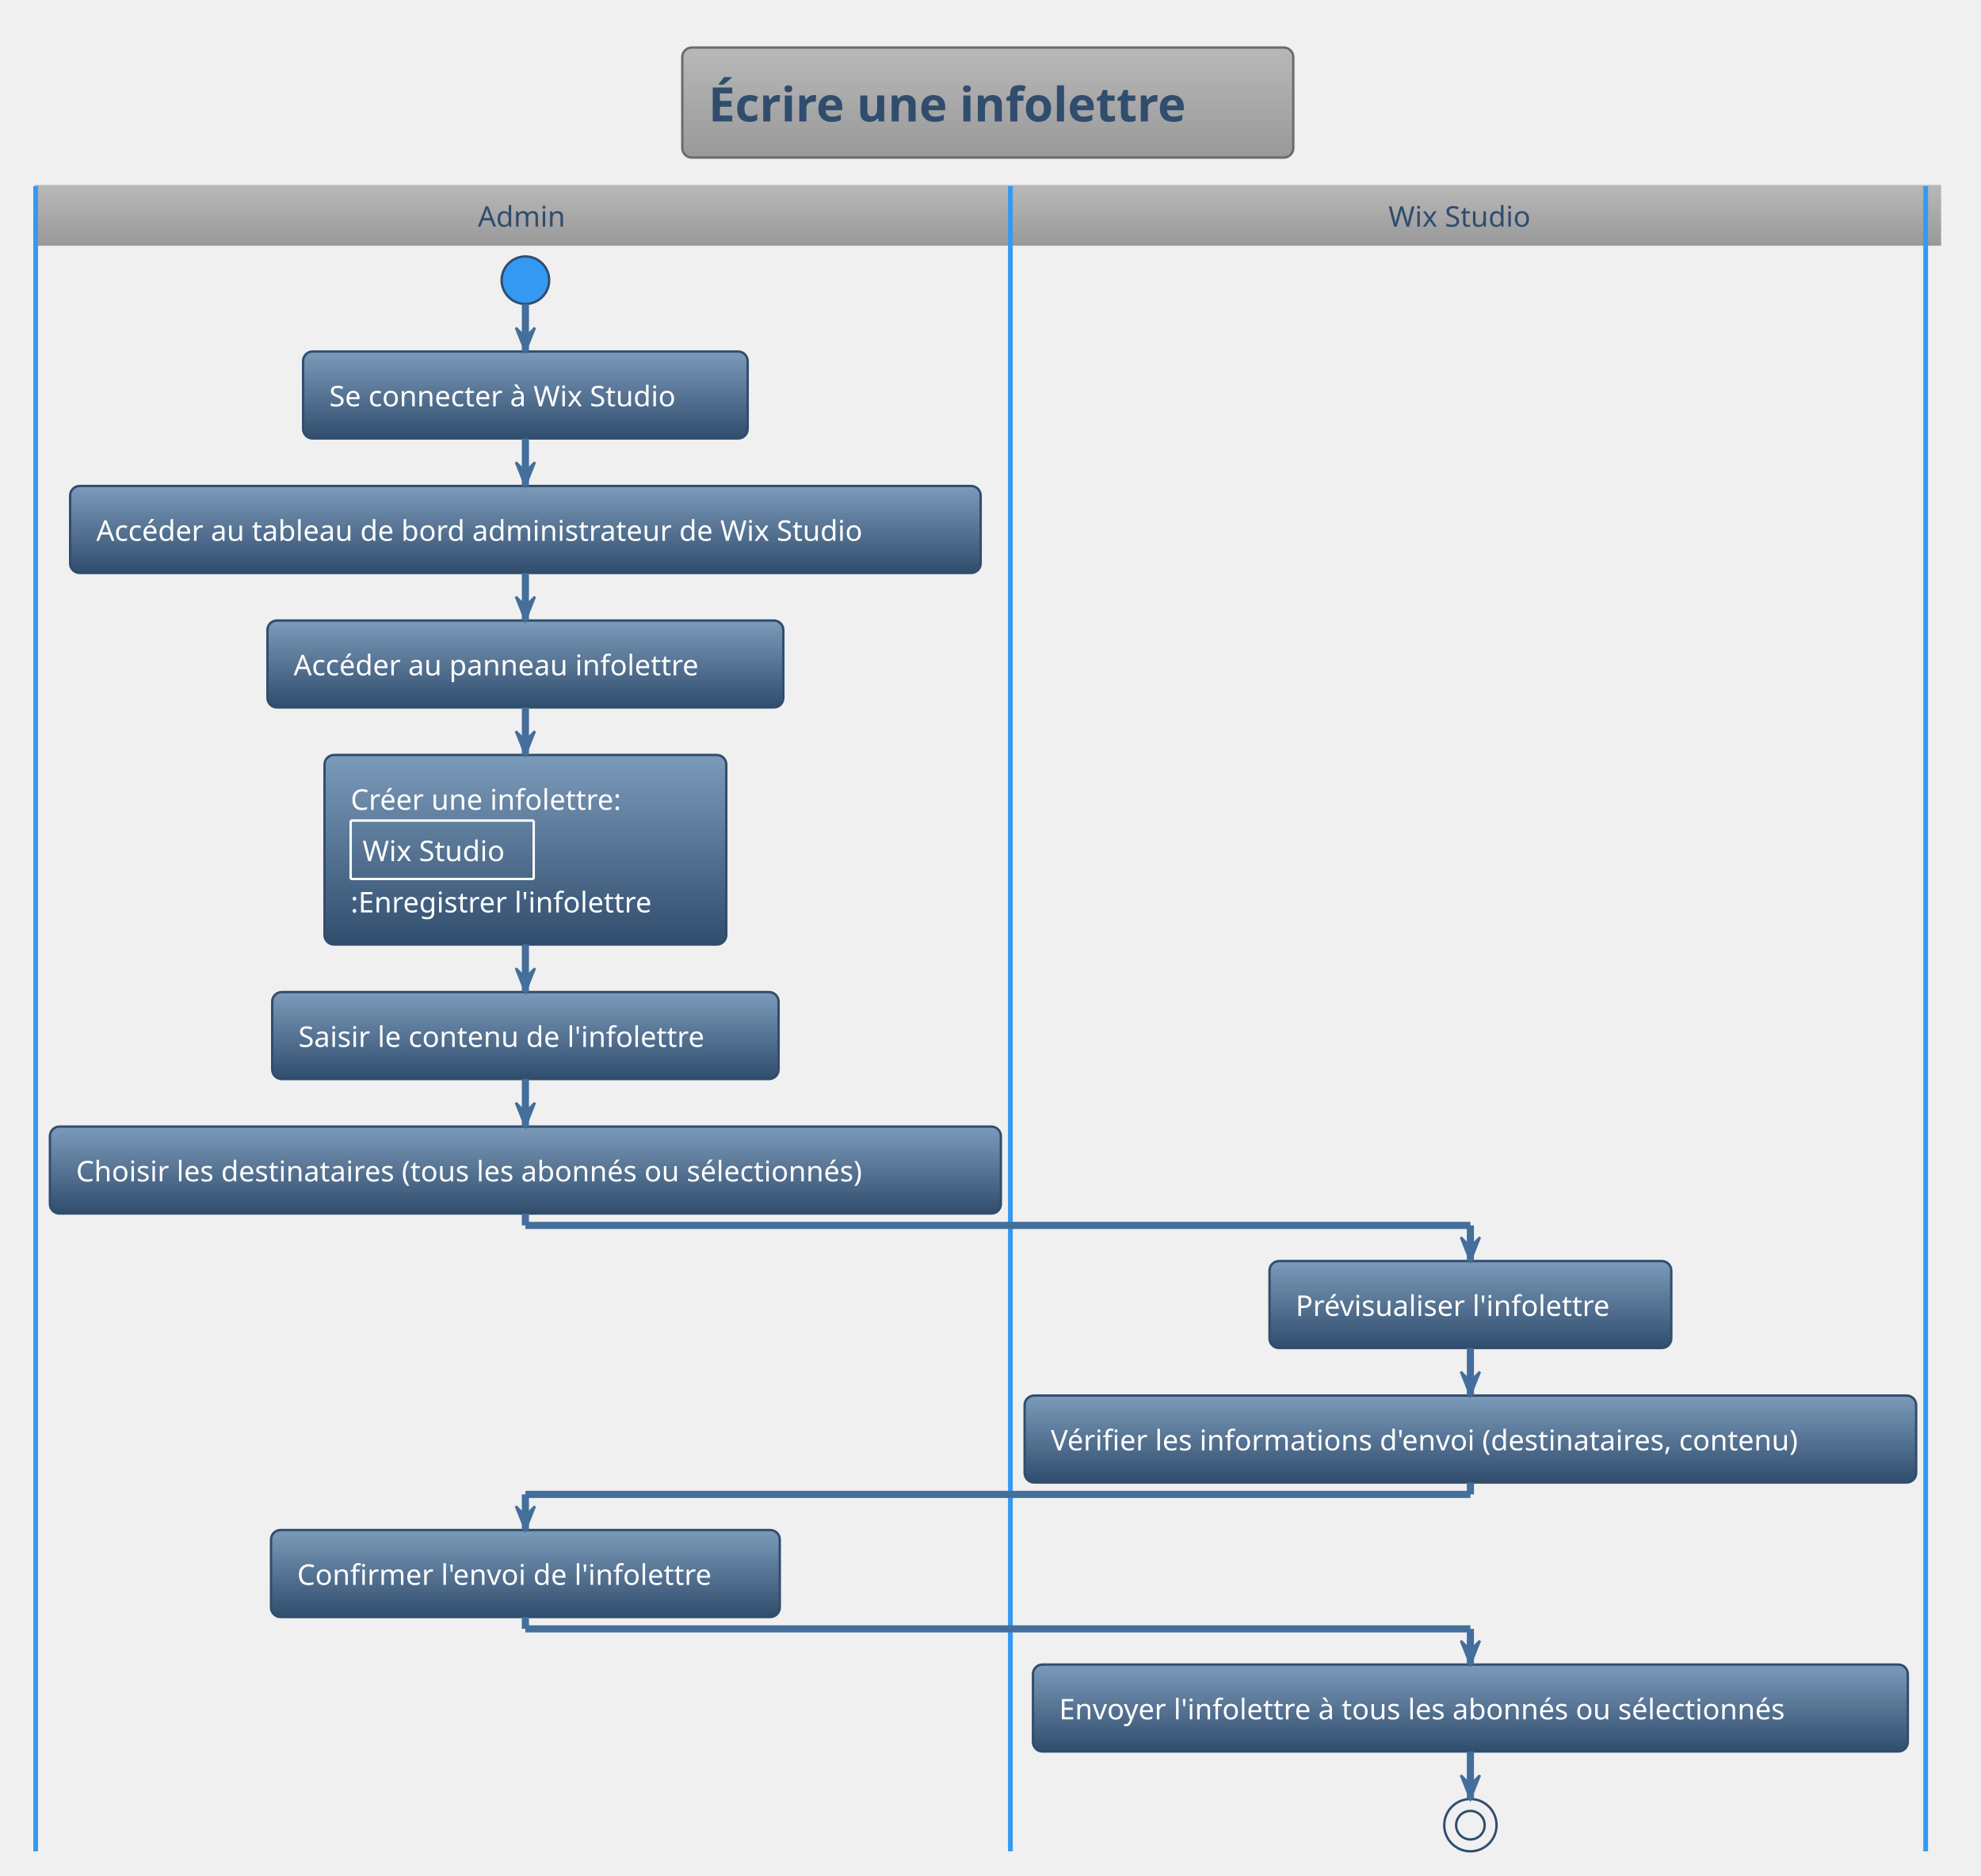
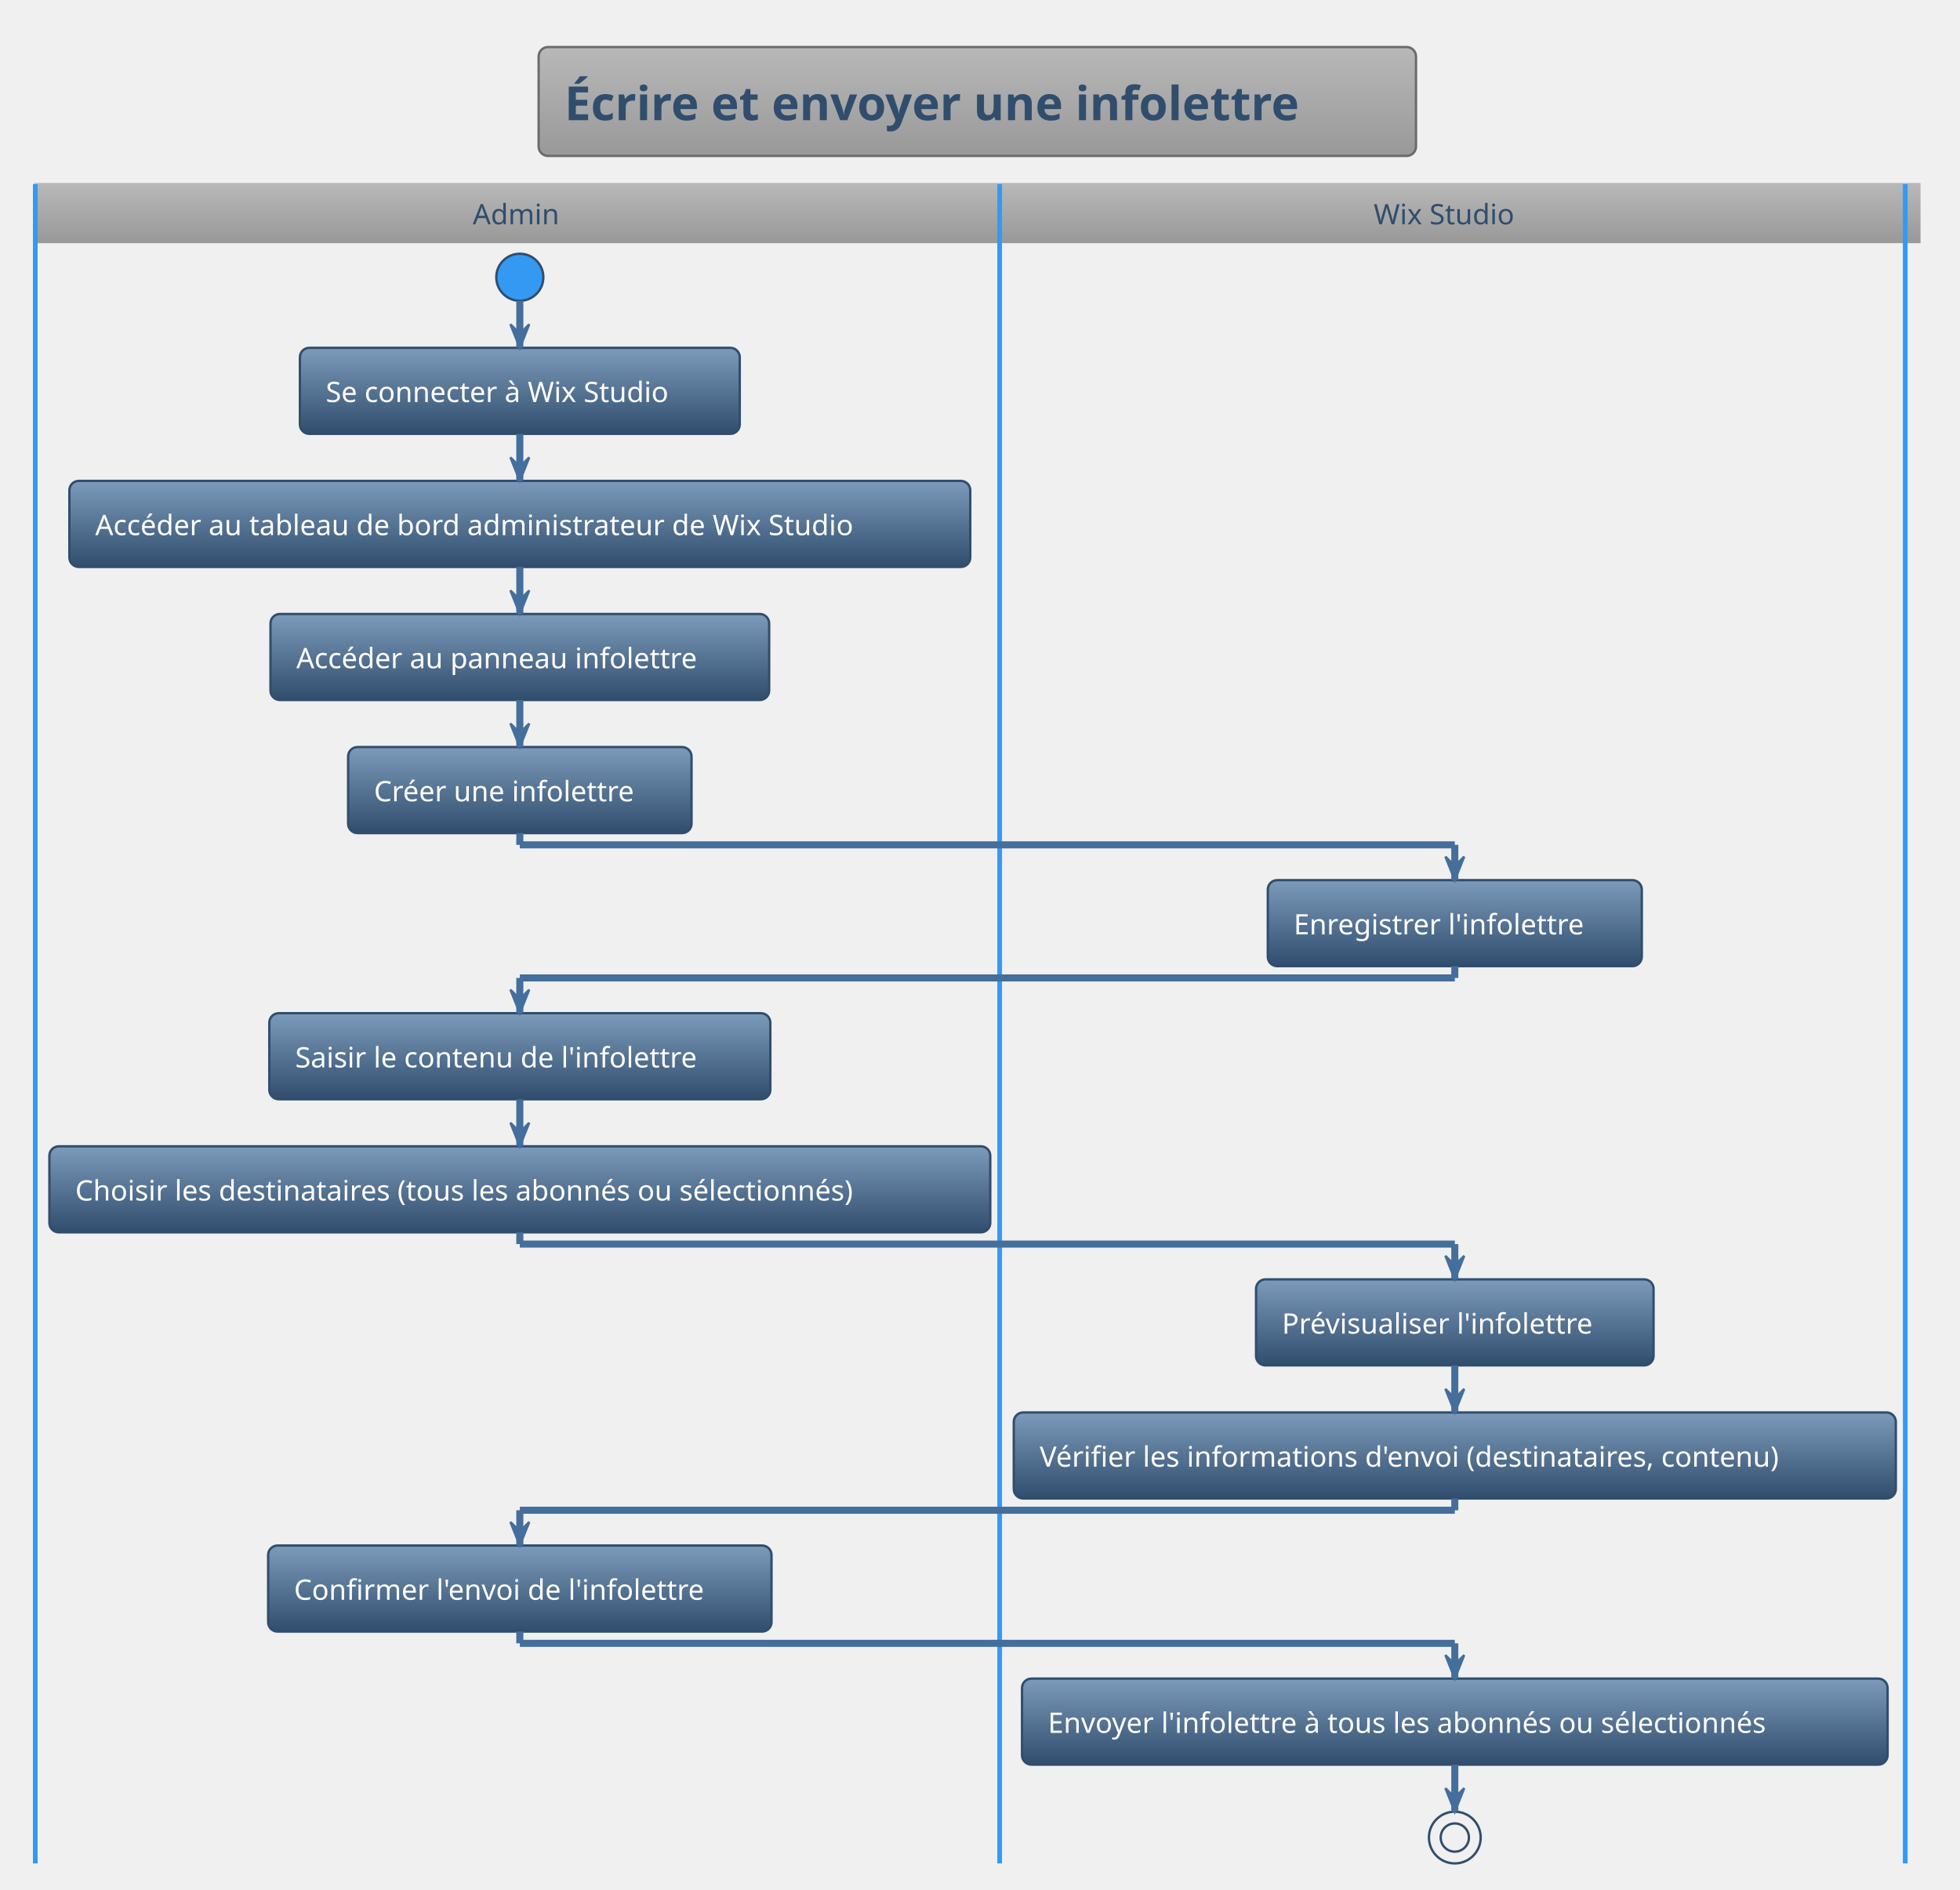
- <svg xmlns="http://www.w3.org/2000/svg" contentStyleType="text/css" height="822.917px" preserveAspectRatio="none" style="width:868px;height:822px;" version="1.1" viewBox="0 0 868 822" width="868.75px" zoomAndPan="magnify">
+ <svg xmlns="http://www.w3.org/2000/svg" contentStyleType="text/css" height="837.5px" preserveAspectRatio="none" style="width:868px;height:837px;" version="1.1" viewBox="0 0 868 837" width="868.75px" zoomAndPan="magnify">
  <defs>
-     <linearGradient id="g14mejnvgu7db60" x1="50%" x2="50%" y1="0%" y2="100%">
+     <linearGradient id="gn3krout50z3i0" x1="50%" x2="50%" y1="0%" y2="100%">
      <stop offset="0%" stop-color="#B8B8B8" />
      <stop offset="100%" stop-color="#999999" />
    </linearGradient>
-     <linearGradient id="g14mejnvgu7db61" x1="50%" x2="50%" y1="0%" y2="100%">
+     <linearGradient id="gn3krout50z3i1" x1="50%" x2="50%" y1="0%" y2="100%">
      <stop offset="0%" stop-color="#7C9AB9" />
      <stop offset="100%" stop-color="#304D6D" />
    </linearGradient>
  </defs>
  <g>
-     <rect fill="url(#g14mejnvgu7db60)" height="48.236" id="_title" rx="4.167" ry="4.167" style="stroke:#6B6B6B;stroke-width:1.042;" width="267.708" x="298.958" y="20.833" />
-     <text fill="#304D6D" font-family="Verdana" font-size="20.833" font-weight="bold" lengthAdjust="spacing" textLength="244.792" x="310.417" y="53.237">Écrire une infolettre</text>
-     <rect fill="url(#g14mejnvgu7db60)" height="25.608" style="stroke:url(#g14mejnvgu7db60);stroke-width:1.042;" width="834.375" x="15.625" y="81.569" />
+     <rect fill="url(#gn3krout50z3i0)" height="48.236" id="_title" rx="4.167" ry="4.167" style="stroke:#6B6B6B;stroke-width:1.042;" width="388.542" x="238.542" y="20.833" />
+     <text fill="#304D6D" font-family="Verdana" font-size="20.833" font-weight="bold" lengthAdjust="spacing" textLength="365.625" x="250" y="53.237">Écrire et envoyer une infolettre</text>
+     <rect fill="url(#gn3krout50z3i0)" height="25.608" style="stroke:url(#gn3krout50z3i0);stroke-width:1.042;" width="834.375" x="15.625" y="81.569" />
    <ellipse cx="230.208" cy="122.803" fill="#3399F3" rx="10.417" ry="10.417" style="stroke:#304D6D;stroke-width:1.042;" />
-     <rect fill="url(#g14mejnvgu7db61)" height="38.108" rx="4.167" ry="4.167" style="stroke:#304D6D;stroke-width:1.042;" width="194.792" x="132.812" y="154.053" />
+     <rect fill="url(#gn3krout50z3i1)" height="38.108" rx="4.167" ry="4.167" style="stroke:#304D6D;stroke-width:1.042;" width="194.792" x="132.812" y="154.053" />
    <text fill="#FFFFFF" font-family="Verdana" font-size="12.5" lengthAdjust="spacing" textLength="171.875" x="144.271" y="178.078">Se connecter à Wix Studio</text>
-     <rect fill="url(#g14mejnvgu7db61)" height="38.108" rx="4.167" ry="4.167" style="stroke:#304D6D;stroke-width:1.042;" width="398.958" x="30.729" y="212.994" />
+     <rect fill="url(#gn3krout50z3i1)" height="38.108" rx="4.167" ry="4.167" style="stroke:#304D6D;stroke-width:1.042;" width="398.958" x="30.729" y="212.994" />
    <text fill="#FFFFFF" font-family="Verdana" font-size="12.5" lengthAdjust="spacing" textLength="376.042" x="42.188" y="237.02">Accéder au tableau de bord administrateur de Wix Studio</text>
-     <rect fill="url(#g14mejnvgu7db61)" height="38.108" rx="4.167" ry="4.167" style="stroke:#304D6D;stroke-width:1.042;" width="226.042" x="117.188" y="271.936" />
-     <text fill="#FFFFFF" font-family="Verdana" font-size="12.5" lengthAdjust="spacing" textLength="203.125" x="128.646" y="295.962">Accéder au panneau infolettre</text>
-     <rect fill="url(#g14mejnvgu7db61)" height="83.075" rx="4.167" ry="4.167" style="stroke:#304D6D;stroke-width:1.042;" width="176.042" x="142.188" y="330.878" />
-     <text fill="#FFFFFF" font-family="Verdana" font-size="12.5" lengthAdjust="spacing" textLength="139.583" x="153.646" y="354.903">Créer une infolettre:</text>
-     <text fill="#FFFFFF" font-family="Verdana" font-size="12.5" lengthAdjust="spacing" textLength="69.792" x="158.854" y="377.387">Wix Studio</text>
-     <line style="stroke:#FFFFFF;stroke-width:1.042;" x1="153.646" x2="233.854" y1="359.611" y2="359.611" />
-     <line style="stroke:#FFFFFF;stroke-width:1.042;" x1="153.646" x2="233.854" y1="385.219" y2="385.219" />
-     <line style="stroke:#FFFFFF;stroke-width:1.042;" x1="153.646" x2="153.646" y1="359.611" y2="385.219" />
-     <line style="stroke:#FFFFFF;stroke-width:1.042;" x1="233.854" x2="233.854" y1="359.611" y2="385.219" />
-     <text fill="#FFFFFF" font-family="Verdana" font-size="12.5" lengthAdjust="spacing" textLength="153.125" x="153.646" y="399.87">:Enregistrer l'infolettre</text>
-     <rect fill="url(#g14mejnvgu7db61)" height="38.108" rx="4.167" ry="4.167" style="stroke:#304D6D;stroke-width:1.042;" width="221.875" x="119.271" y="434.786" />
-     <text fill="#FFFFFF" font-family="Verdana" font-size="12.5" lengthAdjust="spacing" textLength="198.958" x="130.729" y="458.811">Saisir le contenu de l'infolettre</text>
-     <rect fill="url(#g14mejnvgu7db61)" height="38.108" rx="4.167" ry="4.167" style="stroke:#304D6D;stroke-width:1.042;" width="416.667" x="21.875" y="493.728" />
-     <text fill="#FFFFFF" font-family="Verdana" font-size="12.5" lengthAdjust="spacing" textLength="393.75" x="33.333" y="517.753">Choisir les destinataires (tous les abonnés ou sélectionnés)</text>
-     <rect fill="url(#g14mejnvgu7db61)" height="38.108" rx="4.167" ry="4.167" style="stroke:#304D6D;stroke-width:1.042;" width="222.917" x="118.75" y="670.553" />
-     <text fill="#FFFFFF" font-family="Verdana" font-size="12.5" lengthAdjust="spacing" textLength="200" x="130.208" y="694.578">Confirmer l'envoi de l'infolettre</text>
-     <line style="stroke:#3399F3;stroke-width:2.083;" x1="15.625" x2="15.625" y1="81.569" y2="811.352" />
-     <rect fill="url(#g14mejnvgu7db61)" height="38.108" rx="4.167" ry="4.167" style="stroke:#304D6D;stroke-width:1.042;" width="176.042" x="556.25" y="552.669" />
-     <text fill="#FFFFFF" font-family="Verdana" font-size="12.5" lengthAdjust="spacing" textLength="153.125" x="567.708" y="576.695">Prévisualiser l'infolettre</text>
-     <rect fill="url(#g14mejnvgu7db61)" height="38.108" rx="4.167" ry="4.167" style="stroke:#304D6D;stroke-width:1.042;" width="390.625" x="448.958" y="611.611" />
-     <text fill="#FFFFFF" font-family="Verdana" font-size="12.5" lengthAdjust="spacing" textLength="367.708" x="460.417" y="635.636">Vérifier les informations d'envoi (destinataires, contenu)</text>
-     <rect fill="url(#g14mejnvgu7db61)" height="38.108" rx="4.167" ry="4.167" style="stroke:#304D6D;stroke-width:1.042;" width="383.333" x="452.604" y="729.494" />
-     <text fill="#FFFFFF" font-family="Verdana" font-size="12.5" lengthAdjust="spacing" textLength="360.417" x="464.062" y="753.52">Envoyer l'infolettre à tous les abonnés ou sélectionnés</text>
-     <ellipse cx="644.271" cy="799.894" fill="none" rx="11.458" ry="11.458" style="stroke:#304D6D;stroke-width:1.042;" />
-     <ellipse cx="644.271" cy="799.894" fill="none" rx="6.25" ry="6.25" style="stroke:#304D6D;stroke-width:1.042;" />
-     <line style="stroke:#3399F3;stroke-width:2.083;" x1="442.708" x2="442.708" y1="81.569" y2="811.352" />
-     <line style="stroke:#3399F3;stroke-width:2.083;" x1="843.75" x2="843.75" y1="81.569" y2="811.352" />
+     <rect fill="url(#gn3krout50z3i1)" height="38.108" rx="4.167" ry="4.167" style="stroke:#304D6D;stroke-width:1.042;" width="220.833" x="119.792" y="271.936" />
+     <text fill="#FFFFFF" font-family="Verdana" font-size="12.5" lengthAdjust="spacing" textLength="197.917" x="131.25" y="295.962">Accéder au panneau infolettre</text>
+     <rect fill="url(#gn3krout50z3i1)" height="38.108" rx="4.167" ry="4.167" style="stroke:#304D6D;stroke-width:1.042;" width="152.083" x="154.167" y="330.878" />
+     <text fill="#FFFFFF" font-family="Verdana" font-size="12.5" lengthAdjust="spacing" textLength="129.167" x="165.625" y="354.903">Créer une infolettre</text>
+     <rect fill="url(#gn3krout50z3i1)" height="38.108" rx="4.167" ry="4.167" style="stroke:#304D6D;stroke-width:1.042;" width="221.875" x="119.271" y="448.761" />
+     <text fill="#FFFFFF" font-family="Verdana" font-size="12.5" lengthAdjust="spacing" textLength="198.958" x="130.729" y="472.786">Saisir le contenu de l'infolettre</text>
+     <rect fill="url(#gn3krout50z3i1)" height="38.108" rx="4.167" ry="4.167" style="stroke:#304D6D;stroke-width:1.042;" width="416.667" x="21.875" y="507.703" />
+     <text fill="#FFFFFF" font-family="Verdana" font-size="12.5" lengthAdjust="spacing" textLength="393.75" x="33.333" y="531.728">Choisir les destinataires (tous les abonnés ou sélectionnés)</text>
+     <rect fill="url(#gn3krout50z3i1)" height="38.108" rx="4.167" ry="4.167" style="stroke:#304D6D;stroke-width:1.042;" width="222.917" x="118.75" y="684.528" />
+     <text fill="#FFFFFF" font-family="Verdana" font-size="12.5" lengthAdjust="spacing" textLength="200" x="130.208" y="708.553">Confirmer l'envoi de l'infolettre</text>
+     <line style="stroke:#3399F3;stroke-width:2.083;" x1="15.625" x2="15.625" y1="81.569" y2="825.328" />
+     <rect fill="url(#gn3krout50z3i1)" height="38.108" rx="4.167" ry="4.167" style="stroke:#304D6D;stroke-width:1.042;" width="165.625" x="561.458" y="389.819" />
+     <text fill="#FFFFFF" font-family="Verdana" font-size="12.5" lengthAdjust="spacing" textLength="142.708" x="572.917" y="413.845">Enregistrer l'infolettre</text>
+     <rect fill="url(#gn3krout50z3i1)" height="38.108" rx="4.167" ry="4.167" style="stroke:#304D6D;stroke-width:1.042;" width="176.042" x="556.25" y="566.644" />
+     <text fill="#FFFFFF" font-family="Verdana" font-size="12.5" lengthAdjust="spacing" textLength="153.125" x="567.708" y="590.67">Prévisualiser l'infolettre</text>
+     <rect fill="url(#gn3krout50z3i1)" height="38.108" rx="4.167" ry="4.167" style="stroke:#304D6D;stroke-width:1.042;" width="390.625" x="448.958" y="625.586" />
+     <text fill="#FFFFFF" font-family="Verdana" font-size="12.5" lengthAdjust="spacing" textLength="367.708" x="460.417" y="649.611">Vérifier les informations d'envoi (destinataires, contenu)</text>
+     <rect fill="url(#gn3krout50z3i1)" height="38.108" rx="4.167" ry="4.167" style="stroke:#304D6D;stroke-width:1.042;" width="383.333" x="452.604" y="743.469" />
+     <text fill="#FFFFFF" font-family="Verdana" font-size="12.5" lengthAdjust="spacing" textLength="360.417" x="464.062" y="767.495">Envoyer l'infolettre à tous les abonnés ou sélectionnés</text>
+     <ellipse cx="644.271" cy="813.869" fill="none" rx="11.458" ry="11.458" style="stroke:#304D6D;stroke-width:1.042;" />
+     <ellipse cx="644.271" cy="813.869" fill="none" rx="6.25" ry="6.25" style="stroke:#304D6D;stroke-width:1.042;" />
+     <line style="stroke:#3399F3;stroke-width:2.083;" x1="442.708" x2="442.708" y1="81.569" y2="825.328" />
+     <line style="stroke:#3399F3;stroke-width:2.083;" x1="843.75" x2="843.75" y1="81.569" y2="825.328" />
    <line style="stroke:#446E9B;stroke-width:3.125;" x1="230.208" x2="230.208" y1="133.219" y2="154.053" />
    <polygon fill="#446E9B" points="226.042,143.636,230.208,154.053,234.375,143.636,230.208,147.803" style="stroke:#446E9B;stroke-width:1.042;" />
    <line style="stroke:#446E9B;stroke-width:3.125;" x1="230.208" x2="230.208" y1="192.161" y2="212.994" />
    <polygon fill="#446E9B" points="226.042,202.578,230.208,212.994,234.375,202.578,230.208,206.744" style="stroke:#446E9B;stroke-width:1.042;" />
    <line style="stroke:#446E9B;stroke-width:3.125;" x1="230.208" x2="230.208" y1="251.103" y2="271.936" />
    <polygon fill="#446E9B" points="226.042,261.519,230.208,271.936,234.375,261.519,230.208,265.686" style="stroke:#446E9B;stroke-width:1.042;" />
    <line style="stroke:#446E9B;stroke-width:3.125;" x1="230.208" x2="230.208" y1="310.044" y2="330.878" />
    <polygon fill="#446E9B" points="226.042,320.461,230.208,330.878,234.375,320.461,230.208,324.628" style="stroke:#446E9B;stroke-width:1.042;" />
-     <line style="stroke:#446E9B;stroke-width:3.125;" x1="230.208" x2="230.208" y1="413.953" y2="434.786" />
-     <polygon fill="#446E9B" points="226.042,424.369,230.208,434.786,234.375,424.369,230.208,428.536" style="stroke:#446E9B;stroke-width:1.042;" />
-     <line style="stroke:#446E9B;stroke-width:3.125;" x1="230.208" x2="230.208" y1="472.894" y2="493.728" />
-     <polygon fill="#446E9B" points="226.042,483.311,230.208,493.728,234.375,483.311,230.208,487.478" style="stroke:#446E9B;stroke-width:1.042;" />
-     <line style="stroke:#446E9B;stroke-width:3.125;" x1="644.271" x2="644.271" y1="590.778" y2="611.611" />
-     <polygon fill="#446E9B" points="640.104,601.194,644.271,611.611,648.438,601.194,644.271,605.361" style="stroke:#446E9B;stroke-width:1.042;" />
-     <line style="stroke:#446E9B;stroke-width:3.125;" x1="644.271" x2="644.271" y1="767.602" y2="788.436" />
-     <polygon fill="#446E9B" points="640.104,778.019,644.271,788.436,648.438,778.019,644.271,782.186" style="stroke:#446E9B;stroke-width:1.042;" />
-     <line style="stroke:#446E9B;stroke-width:3.125;" x1="230.208" x2="230.208" y1="531.836" y2="537.044" />
-     <line style="stroke:#446E9B;stroke-width:3.125;" x1="230.208" x2="644.271" y1="537.044" y2="537.044" />
-     <line style="stroke:#446E9B;stroke-width:3.125;" x1="644.271" x2="644.271" y1="537.044" y2="552.669" />
-     <polygon fill="#446E9B" points="640.104,542.253,644.271,552.669,648.438,542.253,644.271,546.419" style="stroke:#446E9B;stroke-width:1.042;" />
-     <line style="stroke:#446E9B;stroke-width:3.125;" x1="644.271" x2="644.271" y1="649.719" y2="654.928" />
-     <line style="stroke:#446E9B;stroke-width:3.125;" x1="644.271" x2="230.208" y1="654.928" y2="654.928" />
-     <line style="stroke:#446E9B;stroke-width:3.125;" x1="230.208" x2="230.208" y1="654.928" y2="670.553" />
-     <polygon fill="#446E9B" points="226.042,660.136,230.208,670.553,234.375,660.136,230.208,664.303" style="stroke:#446E9B;stroke-width:1.042;" />
-     <line style="stroke:#446E9B;stroke-width:3.125;" x1="230.208" x2="230.208" y1="708.661" y2="713.869" />
-     <line style="stroke:#446E9B;stroke-width:3.125;" x1="230.208" x2="644.271" y1="713.869" y2="713.869" />
-     <line style="stroke:#446E9B;stroke-width:3.125;" x1="644.271" x2="644.271" y1="713.869" y2="729.494" />
-     <polygon fill="#446E9B" points="640.104,719.078,644.271,729.494,648.438,719.078,644.271,723.244" style="stroke:#446E9B;stroke-width:1.042;" />
+     <line style="stroke:#446E9B;stroke-width:3.125;" x1="230.208" x2="230.208" y1="486.869" y2="507.703" />
+     <polygon fill="#446E9B" points="226.042,497.286,230.208,507.703,234.375,497.286,230.208,501.453" style="stroke:#446E9B;stroke-width:1.042;" />
+     <line style="stroke:#446E9B;stroke-width:3.125;" x1="644.271" x2="644.271" y1="604.753" y2="625.586" />
+     <polygon fill="#446E9B" points="640.104,615.169,644.271,625.586,648.438,615.169,644.271,619.336" style="stroke:#446E9B;stroke-width:1.042;" />
+     <line style="stroke:#446E9B;stroke-width:3.125;" x1="644.271" x2="644.271" y1="781.578" y2="802.411" />
+     <polygon fill="#446E9B" points="640.104,791.994,644.271,802.411,648.438,791.994,644.271,796.161" style="stroke:#446E9B;stroke-width:1.042;" />
+     <line style="stroke:#446E9B;stroke-width:3.125;" x1="230.208" x2="230.208" y1="368.986" y2="374.194" />
+     <line style="stroke:#446E9B;stroke-width:3.125;" x1="230.208" x2="644.271" y1="374.194" y2="374.194" />
+     <line style="stroke:#446E9B;stroke-width:3.125;" x1="644.271" x2="644.271" y1="374.194" y2="389.819" />
+     <polygon fill="#446E9B" points="640.104,379.403,644.271,389.819,648.438,379.403,644.271,383.569" style="stroke:#446E9B;stroke-width:1.042;" />
+     <line style="stroke:#446E9B;stroke-width:3.125;" x1="644.271" x2="644.271" y1="427.928" y2="433.136" />
+     <line style="stroke:#446E9B;stroke-width:3.125;" x1="644.271" x2="230.208" y1="433.136" y2="433.136" />
+     <line style="stroke:#446E9B;stroke-width:3.125;" x1="230.208" x2="230.208" y1="433.136" y2="448.761" />
+     <polygon fill="#446E9B" points="226.042,438.344,230.208,448.761,234.375,438.344,230.208,442.511" style="stroke:#446E9B;stroke-width:1.042;" />
+     <line style="stroke:#446E9B;stroke-width:3.125;" x1="230.208" x2="230.208" y1="545.811" y2="551.019" />
+     <line style="stroke:#446E9B;stroke-width:3.125;" x1="230.208" x2="644.271" y1="551.019" y2="551.019" />
+     <line style="stroke:#446E9B;stroke-width:3.125;" x1="644.271" x2="644.271" y1="551.019" y2="566.644" />
+     <polygon fill="#446E9B" points="640.104,556.228,644.271,566.644,648.438,556.228,644.271,560.394" style="stroke:#446E9B;stroke-width:1.042;" />
+     <line style="stroke:#446E9B;stroke-width:3.125;" x1="644.271" x2="644.271" y1="663.694" y2="668.903" />
+     <line style="stroke:#446E9B;stroke-width:3.125;" x1="644.271" x2="230.208" y1="668.903" y2="668.903" />
+     <line style="stroke:#446E9B;stroke-width:3.125;" x1="230.208" x2="230.208" y1="668.903" y2="684.528" />
+     <polygon fill="#446E9B" points="226.042,674.111,230.208,684.528,234.375,674.111,230.208,678.278" style="stroke:#446E9B;stroke-width:1.042;" />
+     <line style="stroke:#446E9B;stroke-width:3.125;" x1="230.208" x2="230.208" y1="722.636" y2="727.844" />
+     <line style="stroke:#446E9B;stroke-width:3.125;" x1="230.208" x2="644.271" y1="727.844" y2="727.844" />
+     <line style="stroke:#446E9B;stroke-width:3.125;" x1="644.271" x2="644.271" y1="727.844" y2="743.469" />
+     <polygon fill="#446E9B" points="640.104,733.053,644.271,743.469,648.438,733.053,644.271,737.219" style="stroke:#446E9B;stroke-width:1.042;" />
    <text fill="#304D6D" font-family="Verdana" font-size="12.5" lengthAdjust="spacing" textLength="39.583" x="209.375" y="99.345">Admin</text>
    <text fill="#304D6D" font-family="Verdana" font-size="12.5" lengthAdjust="spacing" textLength="69.792" x="608.333" y="99.345">Wix Studio</text>
  </g>
</svg>
